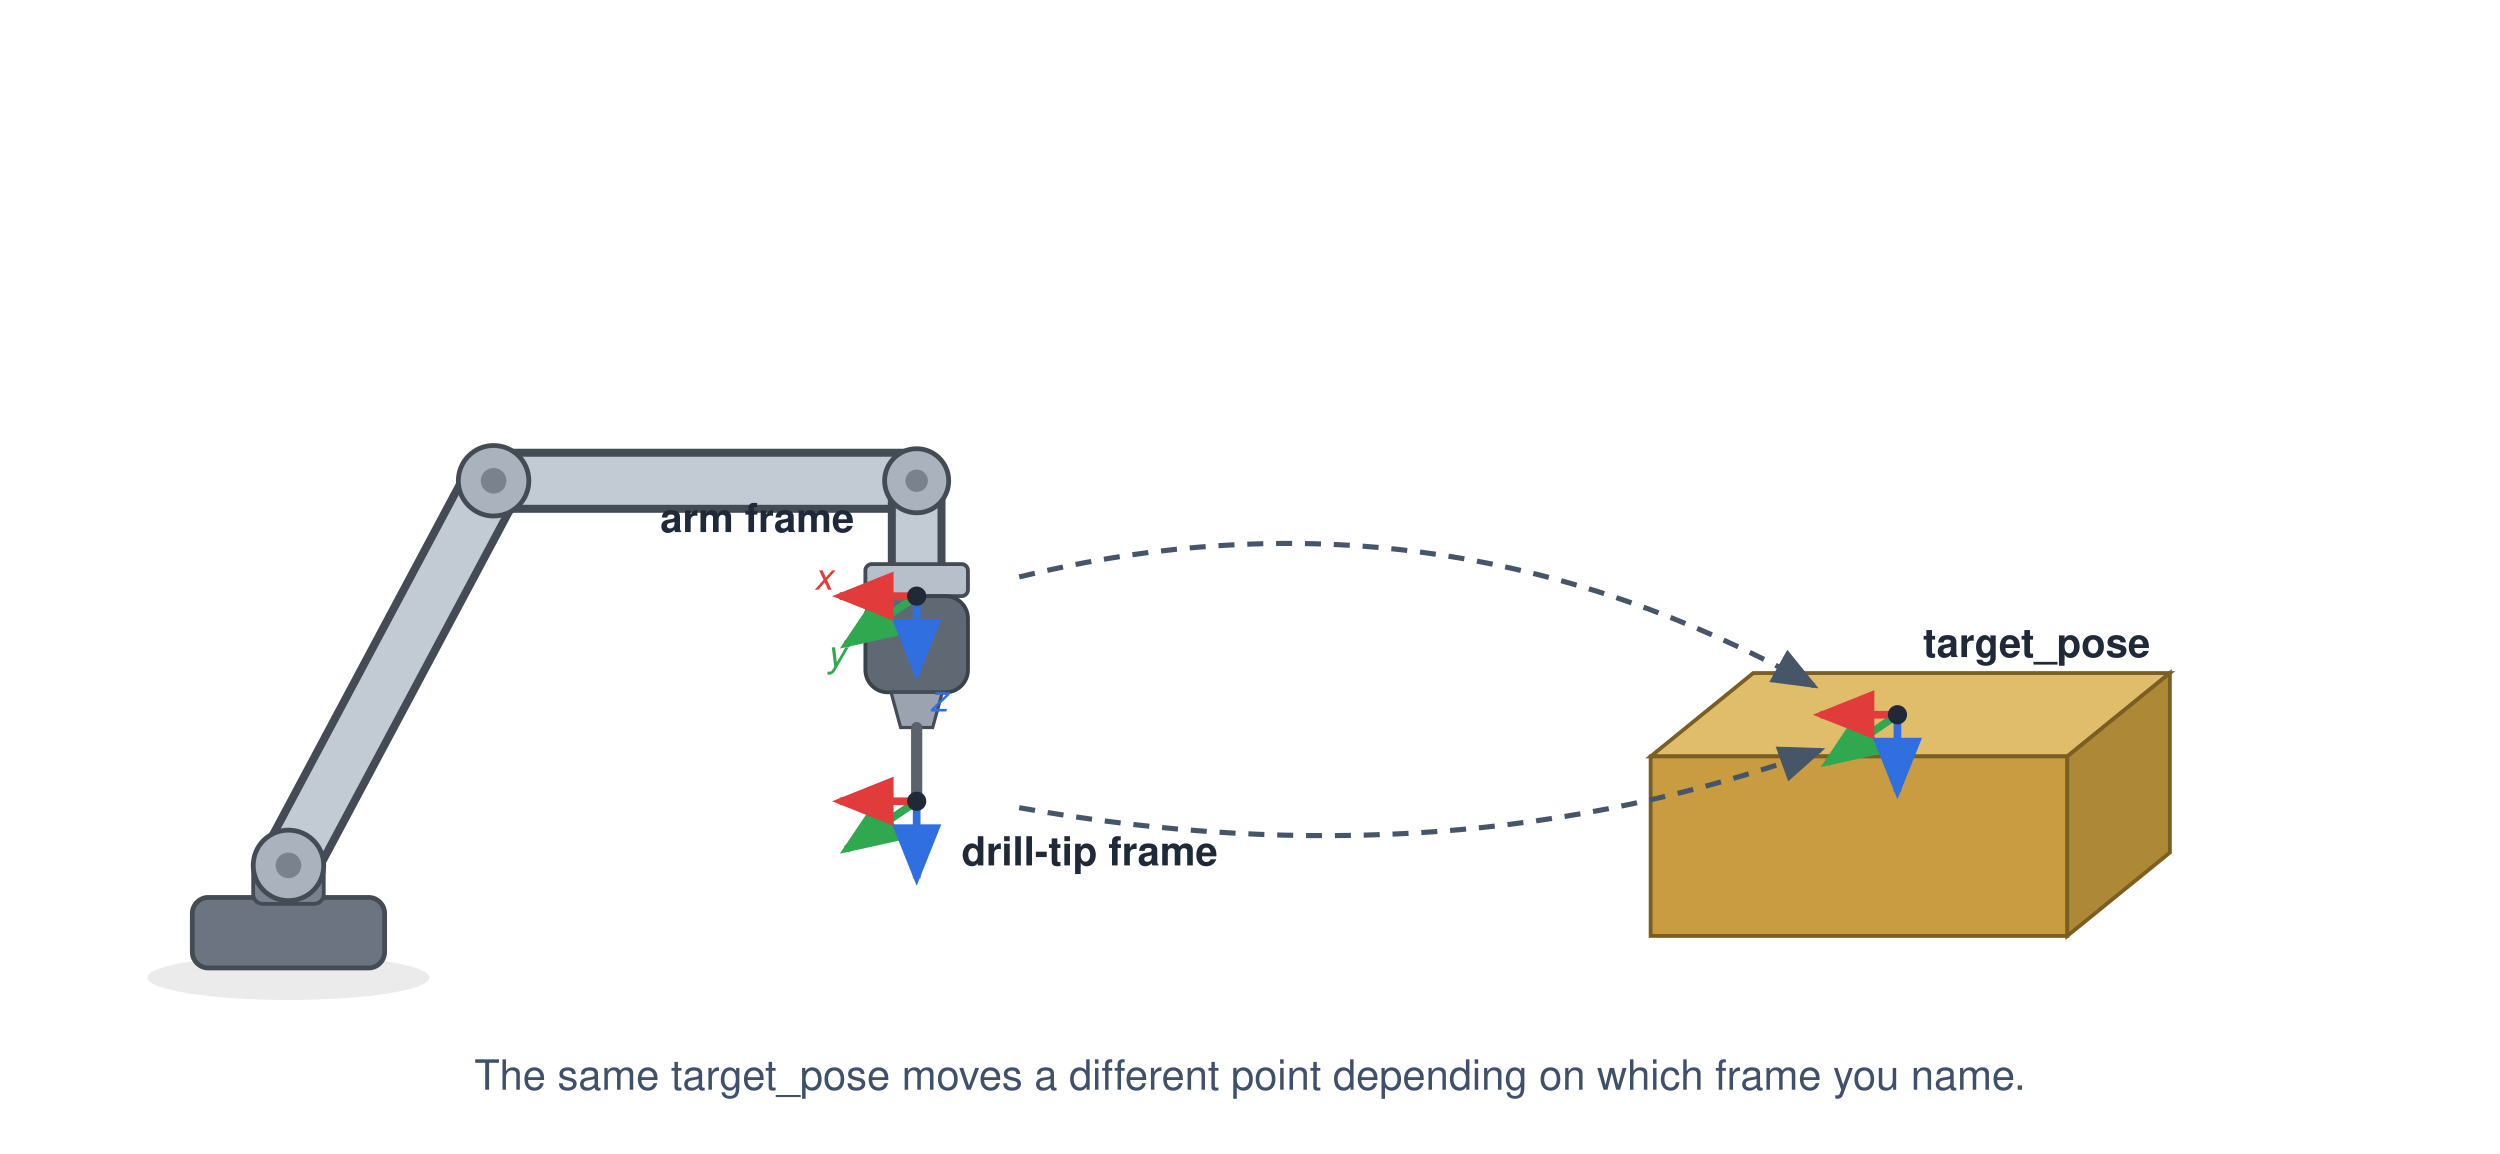
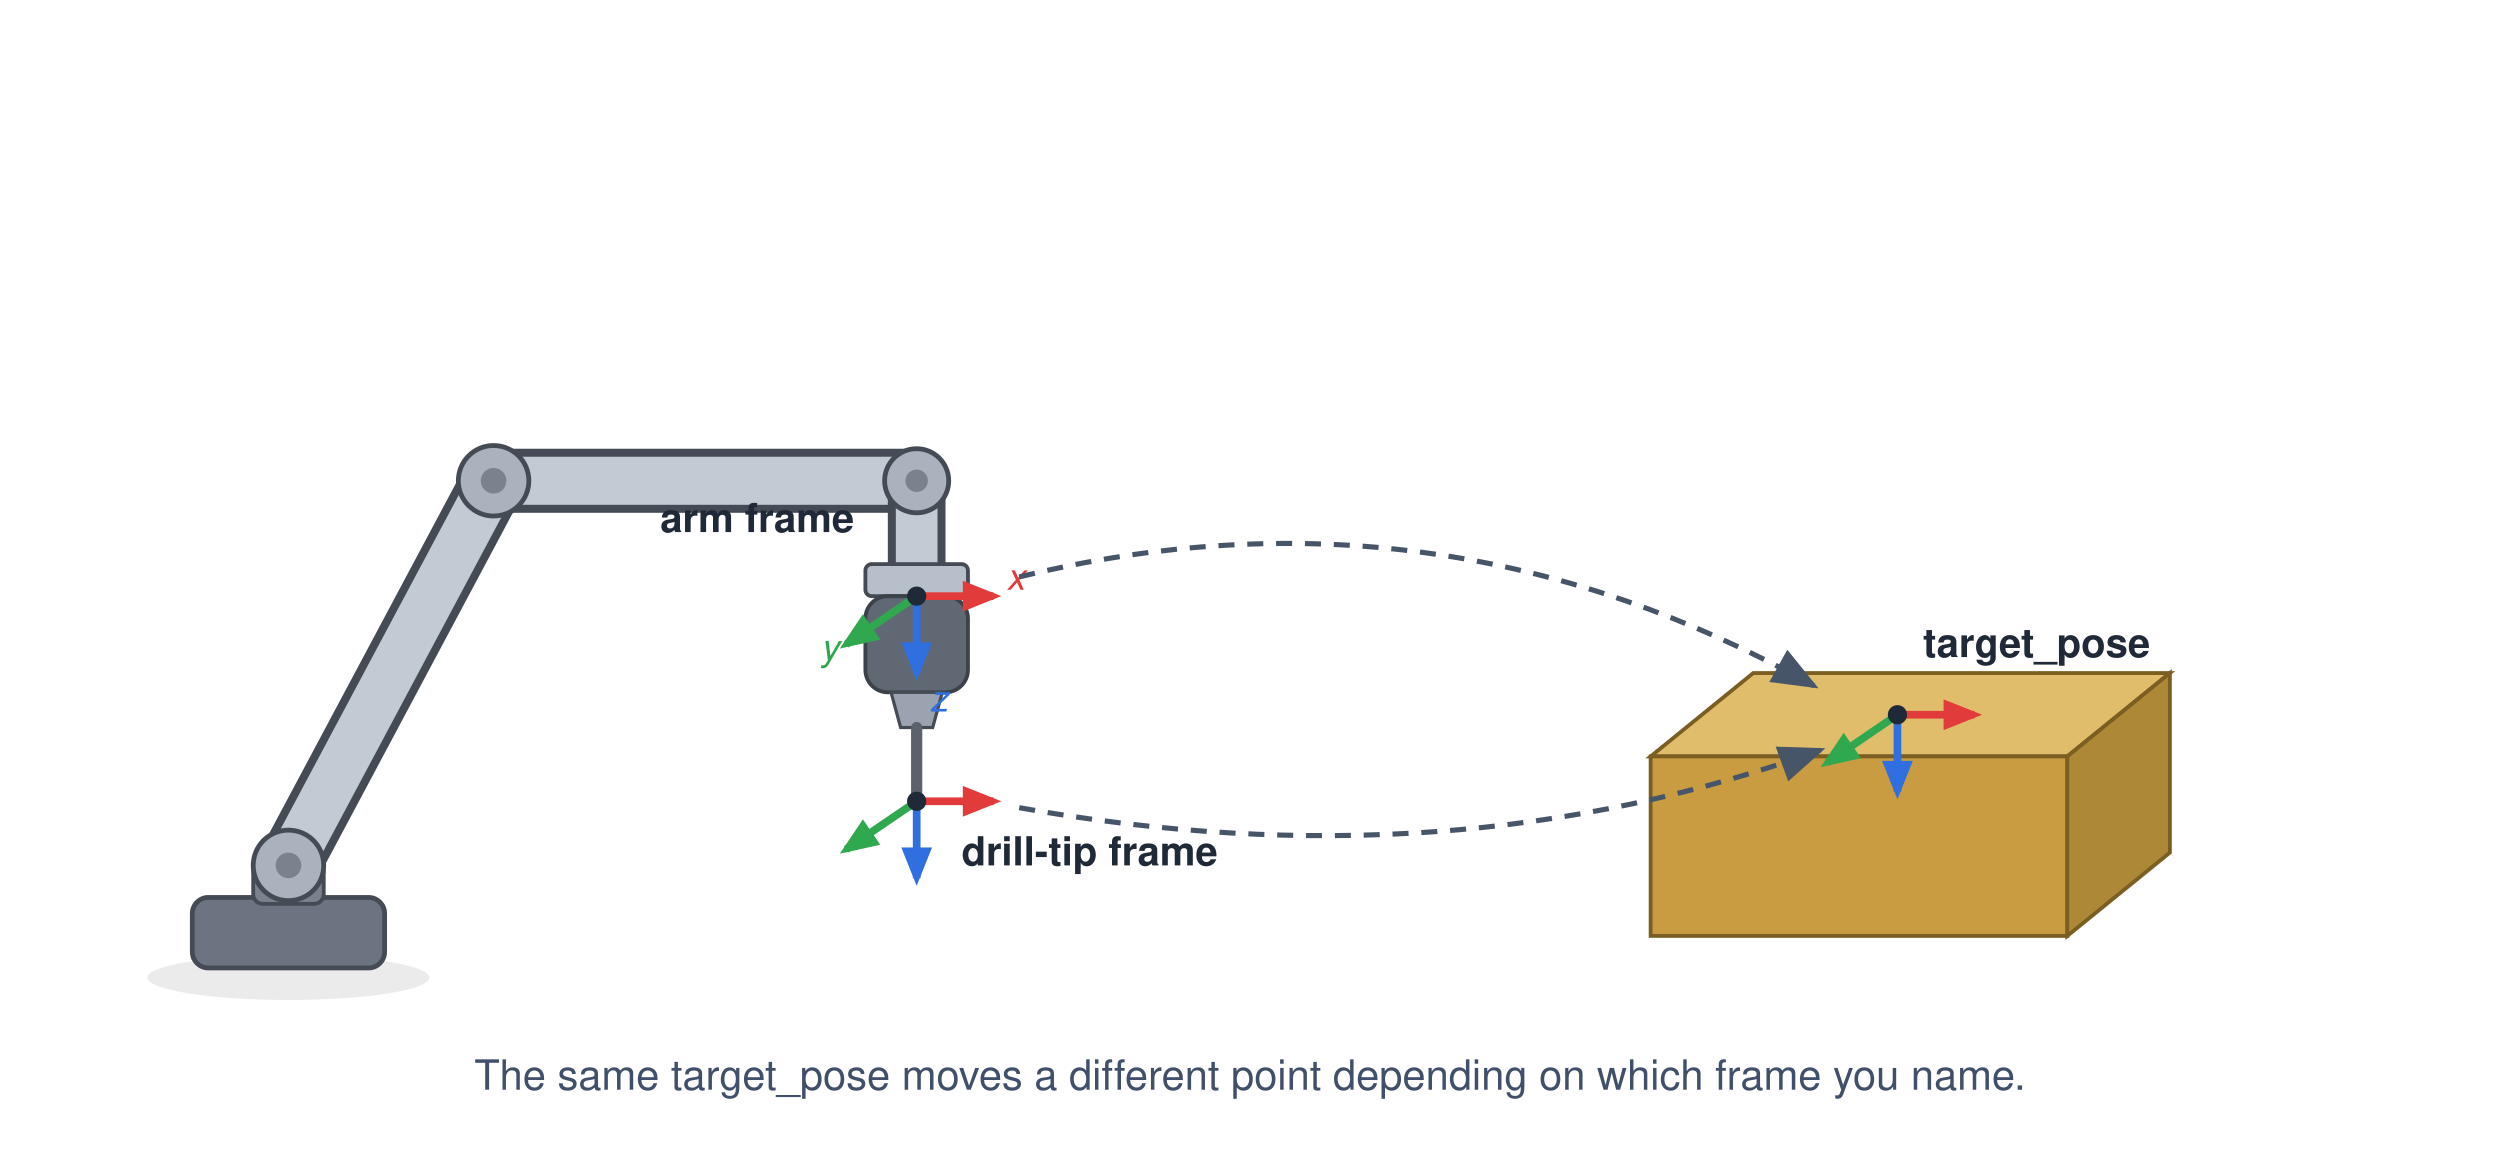
<svg xmlns="http://www.w3.org/2000/svg" width="780" height="360" viewBox="0 0 780 360" font-family="Helvetica, Arial, sans-serif">
  <defs>
-     <marker id="aR" markerWidth="10" markerHeight="10" refX="7" refY="3.2" orient="auto">
-       <path d="M0,0 L8,3.2 L0,6.4 z" fill="#e23b3b" />
+     <marker id="aR" markerWidth="6" markerHeight="6" refX="4" refY="2" orient="auto">
+       <path d="M0,0 L5,2 L0,4 z" fill="#e23b3b" />
    </marker>
-     <marker id="aG" markerWidth="10" markerHeight="10" refX="7" refY="3.2" orient="auto">
-       <path d="M0,0 L8,3.2 L0,6.4 z" fill="#2fa84f" />
+     <marker id="aG" markerWidth="6" markerHeight="6" refX="4" refY="2" orient="auto">
+       <path d="M0,0 L5,2 L0,4 z" fill="#2fa84f" />
    </marker>
-     <marker id="aB" markerWidth="10" markerHeight="10" refX="7" refY="3.2" orient="auto">
-       <path d="M0,0 L8,3.2 L0,6.4 z" fill="#2f6fe0" />
+     <marker id="aB" markerWidth="6" markerHeight="6" refX="4" refY="2" orient="auto">
+       <path d="M0,0 L5,2 L0,4 z" fill="#2f6fe0" />
    </marker>
    <marker id="arw" markerWidth="11" markerHeight="11" refX="8" refY="3.6" orient="auto">
      <path d="M0,0 L9,3.6 L0,7.2 z" fill="#475569" />
    </marker>
    <symbol id="triadL" overflow="visible">
      <line x1="0" y1="0" x2="-22" y2="15" stroke="#2fa84f" stroke-width="2.4" marker-end="url(#aG)" />
      <line x1="0" y1="0" x2="0" y2="24" stroke="#2f6fe0" stroke-width="2.4" marker-end="url(#aB)" />
-       <line x1="0" y1="0" x2="-24" y2="0" stroke="#e23b3b" stroke-width="2.4" marker-end="url(#aR)" />
+       <line x1="0" y1="0" x2="24" y2="0" stroke="#e23b3b" stroke-width="2.4" marker-end="url(#aR)" />
      <circle cx="0" cy="0" r="3" fill="#1f2937" />
    </symbol>
    <symbol id="armP" overflow="visible">
      <ellipse cx="0" cy="5" rx="44" ry="7" fill="#000000" opacity="0.08" />
      <rect x="-30" y="-20" width="60" height="22" rx="5" fill="#6b7480" stroke="#444b54" stroke-width="1.5" />
      <rect x="-11" y="-31" width="22" height="13" rx="3" fill="#7a828d" stroke="#444b54" stroke-width="1.2" />
      <line x1="0" y1="-30" x2="64" y2="-150" stroke="#444b54" stroke-width="20" stroke-linecap="round" />
      <line x1="0" y1="-30" x2="64" y2="-150" stroke="#c2cad4" stroke-width="15" stroke-linecap="round" />
      <line x1="64" y1="-150" x2="196" y2="-150" stroke="#444b54" stroke-width="20" stroke-linecap="round" />
      <line x1="64" y1="-150" x2="196" y2="-150" stroke="#c2cad4" stroke-width="15" stroke-linecap="round" />
      <line x1="196" y1="-150" x2="196" y2="-122" stroke="#444b54" stroke-width="18" stroke-linecap="round" />
      <line x1="196" y1="-150" x2="196" y2="-122" stroke="#c2cad4" stroke-width="13" stroke-linecap="round" />
      <circle cx="0" cy="-30" r="11" fill="#aab2bd" stroke="#444b54" stroke-width="1.5" />
      <circle cx="0" cy="-30" r="4" fill="#7a828d" />
      <circle cx="64" cy="-150" r="11" fill="#aab2bd" stroke="#444b54" stroke-width="1.5" />
      <circle cx="64" cy="-150" r="4" fill="#7a828d" />
      <circle cx="196" cy="-150" r="10" fill="#aab2bd" stroke="#444b54" stroke-width="1.5" />
      <circle cx="196" cy="-150" r="3.5" fill="#7a828d" />
      <rect x="180" y="-124" width="32" height="10" rx="2" fill="#b7bfca" stroke="#444b54" stroke-width="1.2" />
    </symbol>
    <symbol id="drillP" overflow="visible">
      <rect x="-16" y="0" width="32" height="30" rx="7" fill="#5f6873" stroke="#3c424a" stroke-width="1.2" />
      <path d="M-8,30 L8,30 L5,41 L-5,41 Z" fill="#9aa3af" stroke="#444b54" stroke-width="1" />
      <line x1="0" y1="41" x2="0" y2="64" stroke="#5b626c" stroke-width="3.5" stroke-linecap="round" />
    </symbol>
  </defs>
  <use href="#armP" x="90" y="300" />
  <use href="#drillP" x="286" y="186" />
  <path d="M515,236 L645,236 L677,210 L547,210 Z" fill="#e0bd6b" stroke="#7a5e22" stroke-width="1.2" />
  <path d="M515,236 L645,236 L645,292 L515,292 Z" fill="#c99c42" stroke="#7a5e22" stroke-width="1.2" />
  <path d="M645,236 L677,210 L677,266 L645,292 Z" fill="#ad8836" stroke="#7a5e22" stroke-width="1.2" />
  <use href="#triadL" x="592" y="223" />
  <text x="600" y="205" font-size="12.5" font-weight="bold" fill="#1f2937">target_pose</text>
  <use href="#triadL" x="286" y="186" />
-   <text x="254" y="184" fill="#e23b3b" font-size="11.5" font-style="italic">x</text>
-   <text x="258" y="208" fill="#2fa84f" font-size="11.5" font-style="italic">y</text>
+   <text x="314" y="184" fill="#e23b3b" font-size="11.5" font-style="italic">x</text>
+   <text x="256" y="206" fill="#2fa84f" font-size="11.5" font-style="italic">y</text>
  <text x="290" y="222" fill="#2f6fe0" font-size="11.5" font-style="italic">z</text>
  <text x="206" y="166" font-size="12.5" font-weight="bold" fill="#1f2937">arm frame</text>
  <use href="#triadL" x="286" y="250" />
  <text x="300" y="270" font-size="12.5" font-weight="bold" fill="#1f2937">drill-tip frame</text>
  <path d="M318,180 Q448,148 566,214" fill="none" stroke="#475569" stroke-width="1.6" stroke-dasharray="5 4" marker-end="url(#arw)" />
  <path d="M318,252 Q452,276 568,234" fill="none" stroke="#475569" stroke-width="1.6" stroke-dasharray="5 4" marker-end="url(#arw)" />
  <text x="390" y="340" text-anchor="middle" font-size="13" fill="#41506a">The same target_pose moves a different point depending on which frame you name.</text>
</svg>
